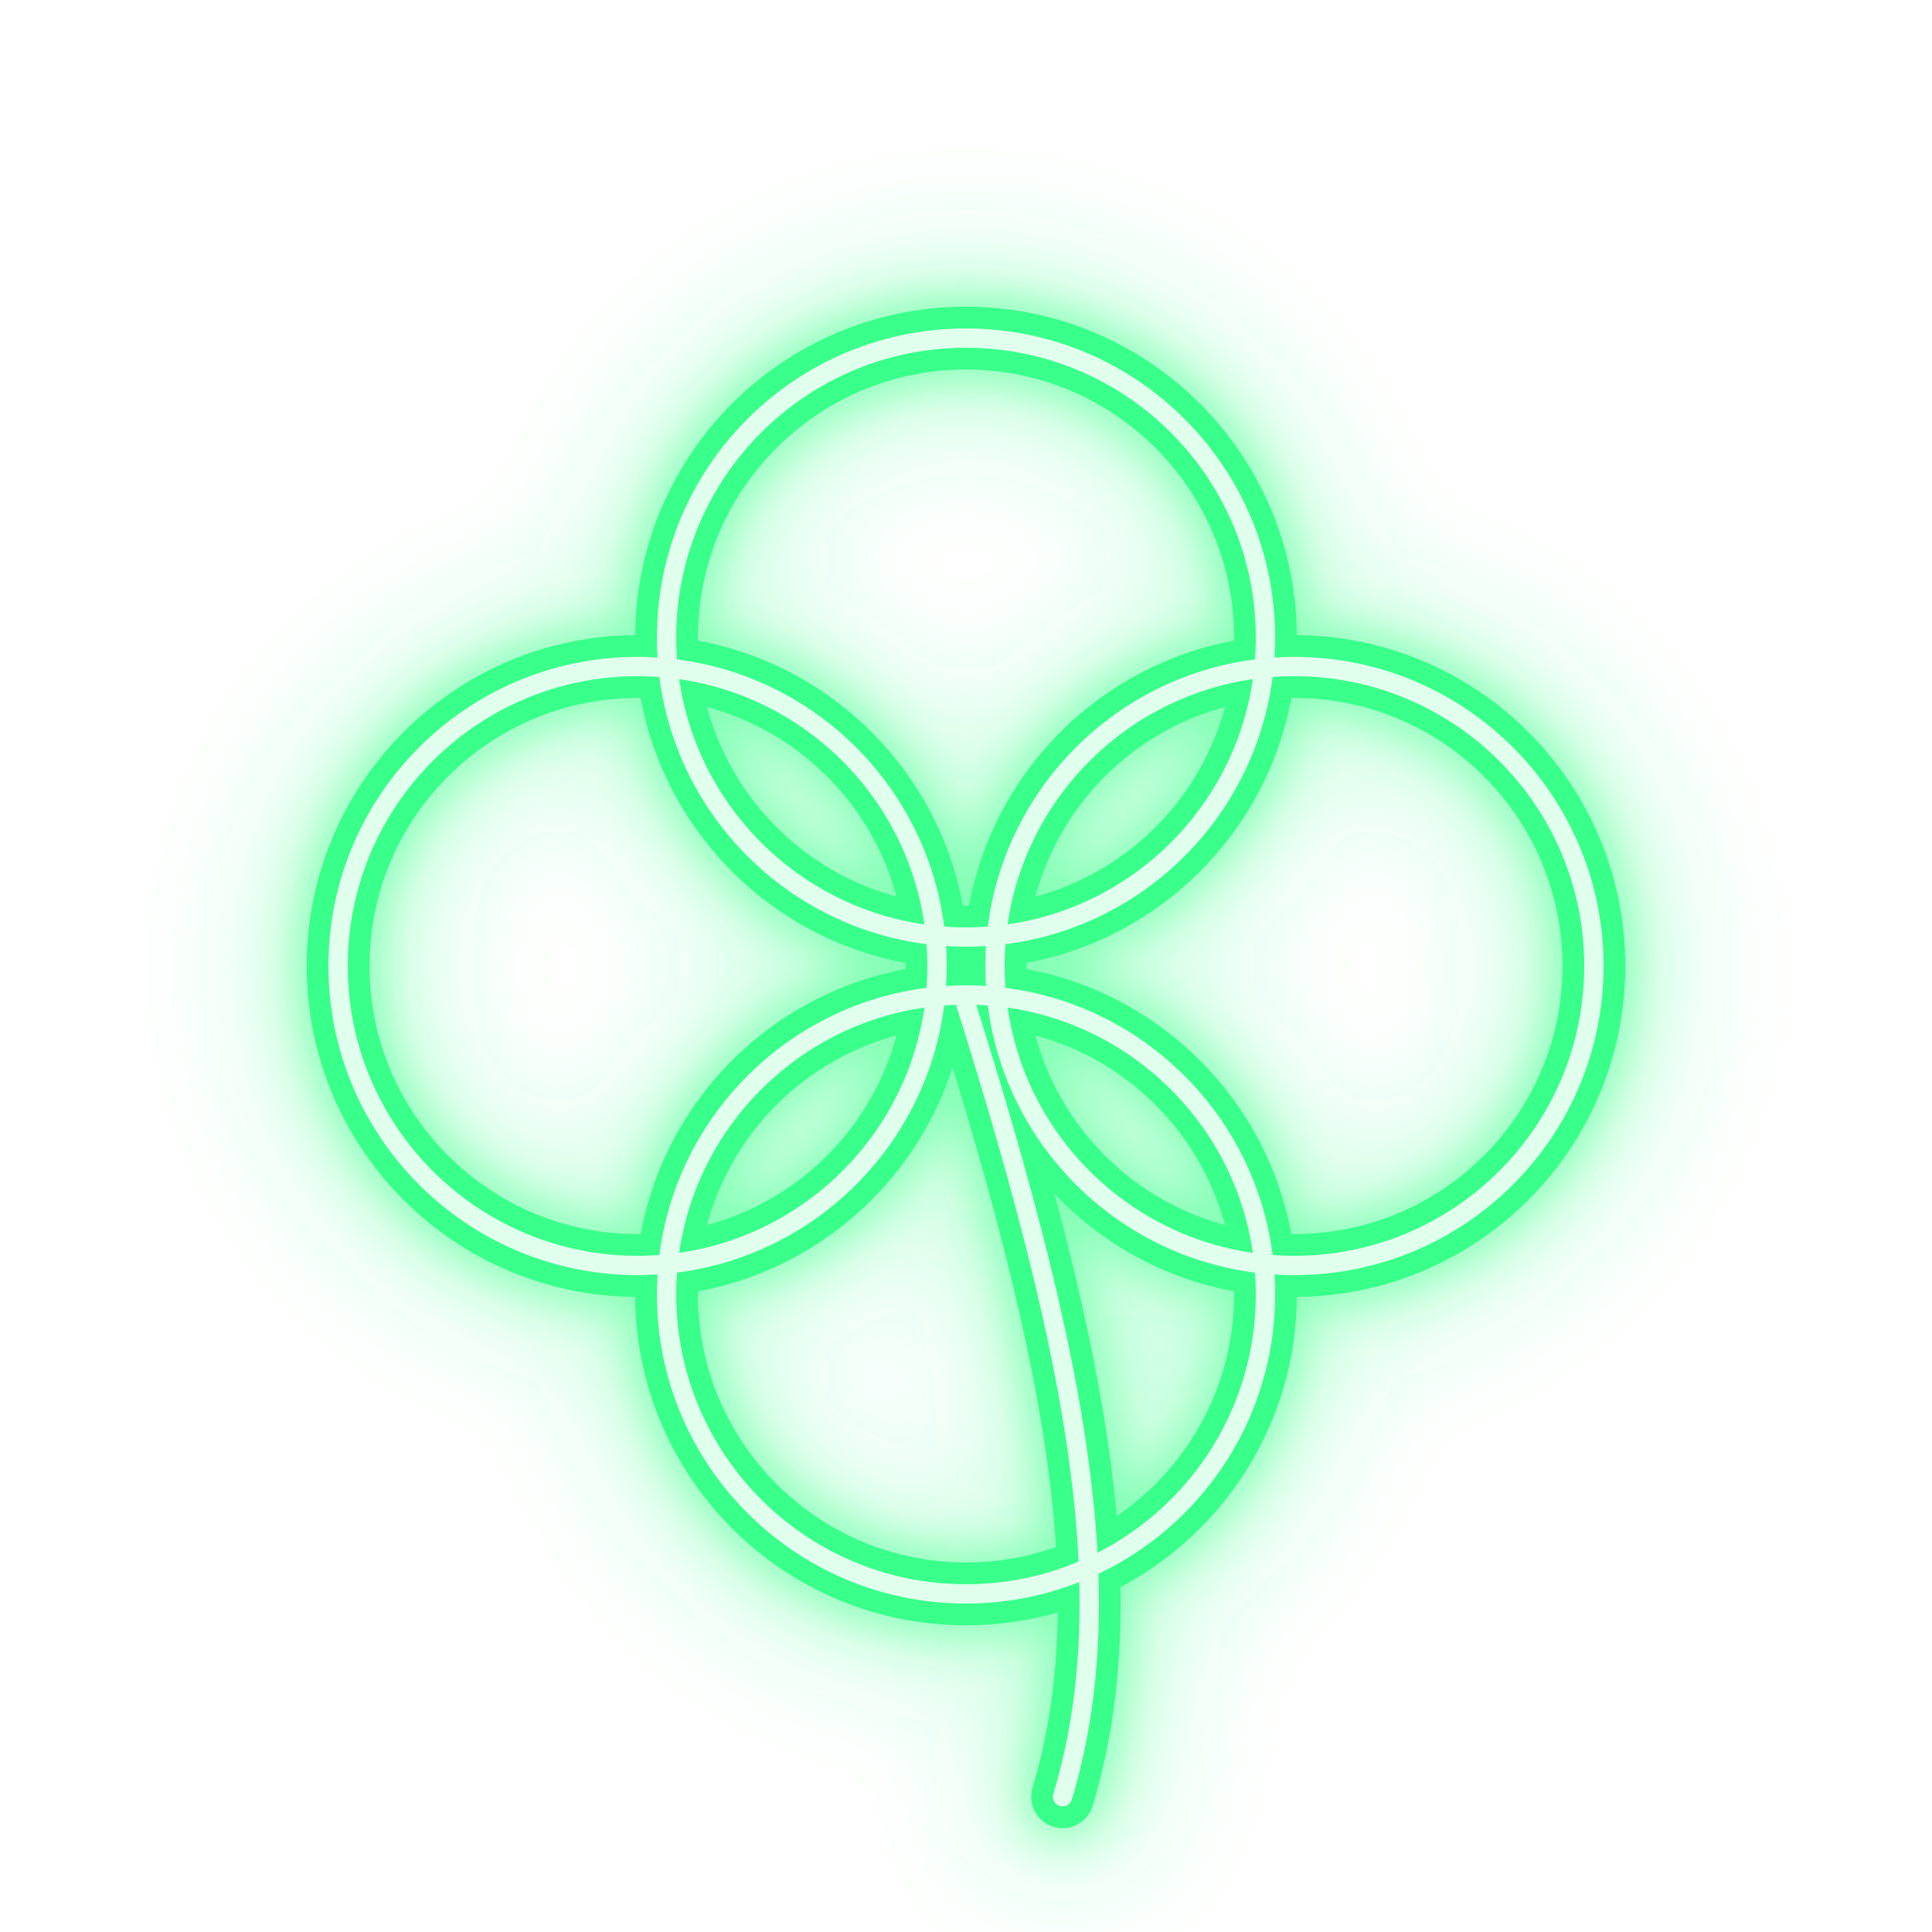
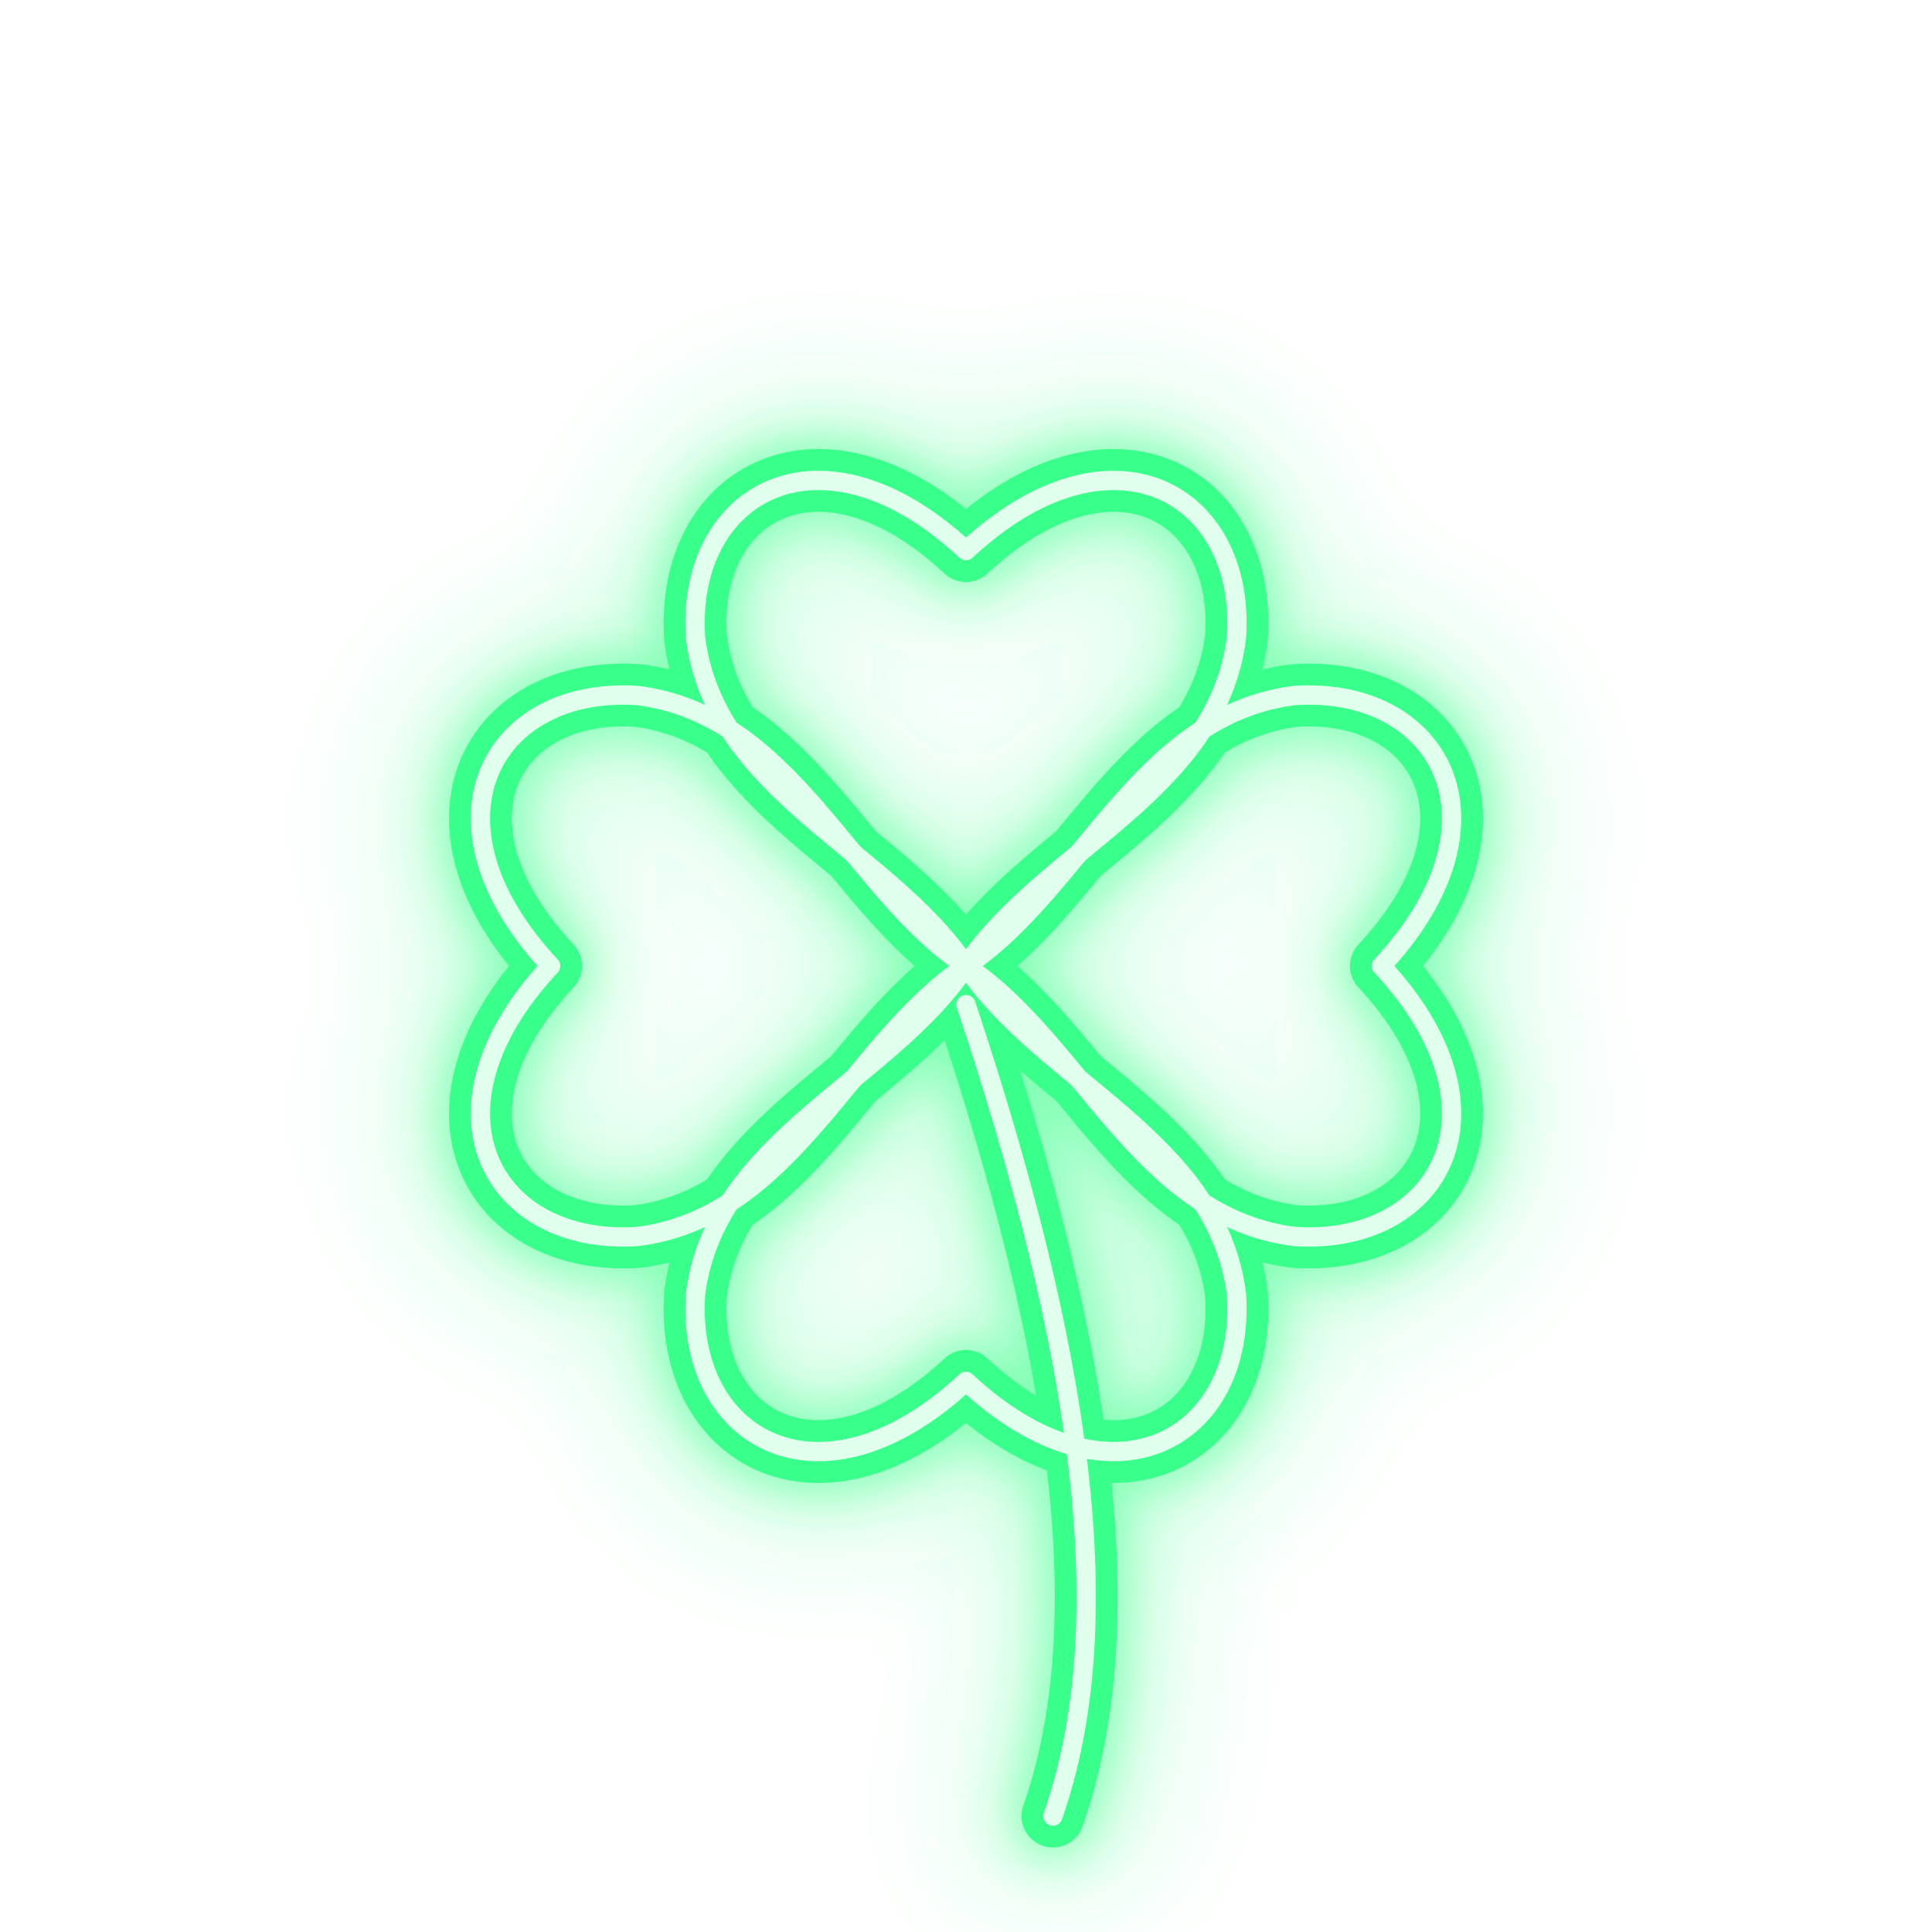
- <svg xmlns="http://www.w3.org/2000/svg" viewBox="0 0 200 200" width="200" height="200">
+ <svg xmlns="http://www.w3.org/2000/svg" viewBox="0 0 200 200" width="200" height="200" role="img" aria-label="Four-leaf clover in neon green">
  <style>@keyframes cl_flick{0%,100%{opacity:1}43%{opacity:1}44%{opacity:.74}45%{opacity:1}46%{opacity:.9}47%{opacity:1}70%{opacity:1}71%{opacity:.85}72%{opacity:1}}.cl_neon{animation:cl_flick 6.75s infinite ease-in-out;animation-delay:-0.12s;will-change:opacity}@media(prefers-reduced-motion:reduce){.cl_neon{animation:none}}</style>
  <defs>
    <filter id="cl_gw" x="-80%" y="-80%" width="260%" height="260%">
      <feGaussianBlur stdDeviation="6.5" />
    </filter>
    <filter id="cl_gs" x="-60%" y="-60%" width="220%" height="220%">
      <feGaussianBlur stdDeviation="2.4" />
    </filter>
-     <path id="cl_p1" d="M69,66 a31,31 0 1,0 62,0 a31,31 0 1,0 -62,0 Z" />
-     <path id="cl_p2" d="M103,100 a31,31 0 1,0 62,0 a31,31 0 1,0 -62,0 Z" />
-     <path id="cl_p3" d="M69,134 a31,31 0 1,0 62,0 a31,31 0 1,0 -62,0 Z" />
-     <path id="cl_p4" d="M35,100 a31,31 0 1,0 62,0 a31,31 0 1,0 -62,0 Z" />
-     <path id="cl_p5" d="M100,104 C112,142 116,166 110,186" />
+     <path id="cl_leaf" d="M0,0 C-8,-12 -26,-18 -28,-34 C-29,-49 -15,-57 0,-43 C15,-57 29,-49 28,-34 C26,-18 8,-12 0,0 Z" />
+     <path id="cl_stem" d="M100,104 C112,140 116,168 109,188" />
  </defs>
  <g class="cl_neon">
    <g filter="url(#cl_gw)">
-       <g stroke="#39ff8b" stroke-width="16.0" opacity="0.26" fill="none" stroke-linecap="round" stroke-linejoin="round">
-         <use href="#cl_p1" />
-         <use href="#cl_p2" />
-         <use href="#cl_p3" />
-         <use href="#cl_p4" />
-         <use href="#cl_p5" />
+       <g stroke="#39ff8b" stroke-width="16" opacity="0.26" fill="none" stroke-linecap="round" stroke-linejoin="round">
+         <use href="#cl_leaf" transform="translate(100,100) rotate(0)" />
+         <use href="#cl_leaf" transform="translate(100,100) rotate(90)" />
+         <use href="#cl_leaf" transform="translate(100,100) rotate(180)" />
+         <use href="#cl_leaf" transform="translate(100,100) rotate(270)" />
+         <use href="#cl_stem" />
      </g>
    </g>
    <g filter="url(#cl_gs)">
-       <g stroke="#39ff8b" stroke-width="9.0" opacity="0.5" fill="none" stroke-linecap="round" stroke-linejoin="round">
-         <use href="#cl_p1" />
-         <use href="#cl_p2" />
-         <use href="#cl_p3" />
-         <use href="#cl_p4" />
-         <use href="#cl_p5" />
+       <g stroke="#39ff8b" stroke-width="9" opacity="0.5" fill="none" stroke-linecap="round" stroke-linejoin="round">
+         <use href="#cl_leaf" transform="translate(100,100) rotate(0)" />
+         <use href="#cl_leaf" transform="translate(100,100) rotate(90)" />
+         <use href="#cl_leaf" transform="translate(100,100) rotate(180)" />
+         <use href="#cl_leaf" transform="translate(100,100) rotate(270)" />
+         <use href="#cl_stem" />
      </g>
    </g>
    <g stroke="#39ff8b" stroke-width="6.5" fill="none" stroke-linecap="round" stroke-linejoin="round">
-       <use href="#cl_p1" />
-       <use href="#cl_p2" />
-       <use href="#cl_p3" />
-       <use href="#cl_p4" />
-       <use href="#cl_p5" />
+       <use href="#cl_leaf" transform="translate(100,100) rotate(0)" />
+       <use href="#cl_leaf" transform="translate(100,100) rotate(90)" />
+       <use href="#cl_leaf" transform="translate(100,100) rotate(180)" />
+       <use href="#cl_leaf" transform="translate(100,100) rotate(270)" />
+       <use href="#cl_stem" />
    </g>
-     <g stroke="#effff5" stroke-width="2.0" opacity="0.92" fill="none" stroke-linecap="round" stroke-linejoin="round">
-       <use href="#cl_p1" />
-       <use href="#cl_p2" />
-       <use href="#cl_p3" />
-       <use href="#cl_p4" />
-       <use href="#cl_p5" />
+     <g stroke="#effff5" stroke-width="2" opacity="0.92" fill="none" stroke-linecap="round" stroke-linejoin="round">
+       <use href="#cl_leaf" transform="translate(100,100) rotate(0)" />
+       <use href="#cl_leaf" transform="translate(100,100) rotate(90)" />
+       <use href="#cl_leaf" transform="translate(100,100) rotate(180)" />
+       <use href="#cl_leaf" transform="translate(100,100) rotate(270)" />
+       <use href="#cl_stem" />
    </g>
  </g>
</svg>
